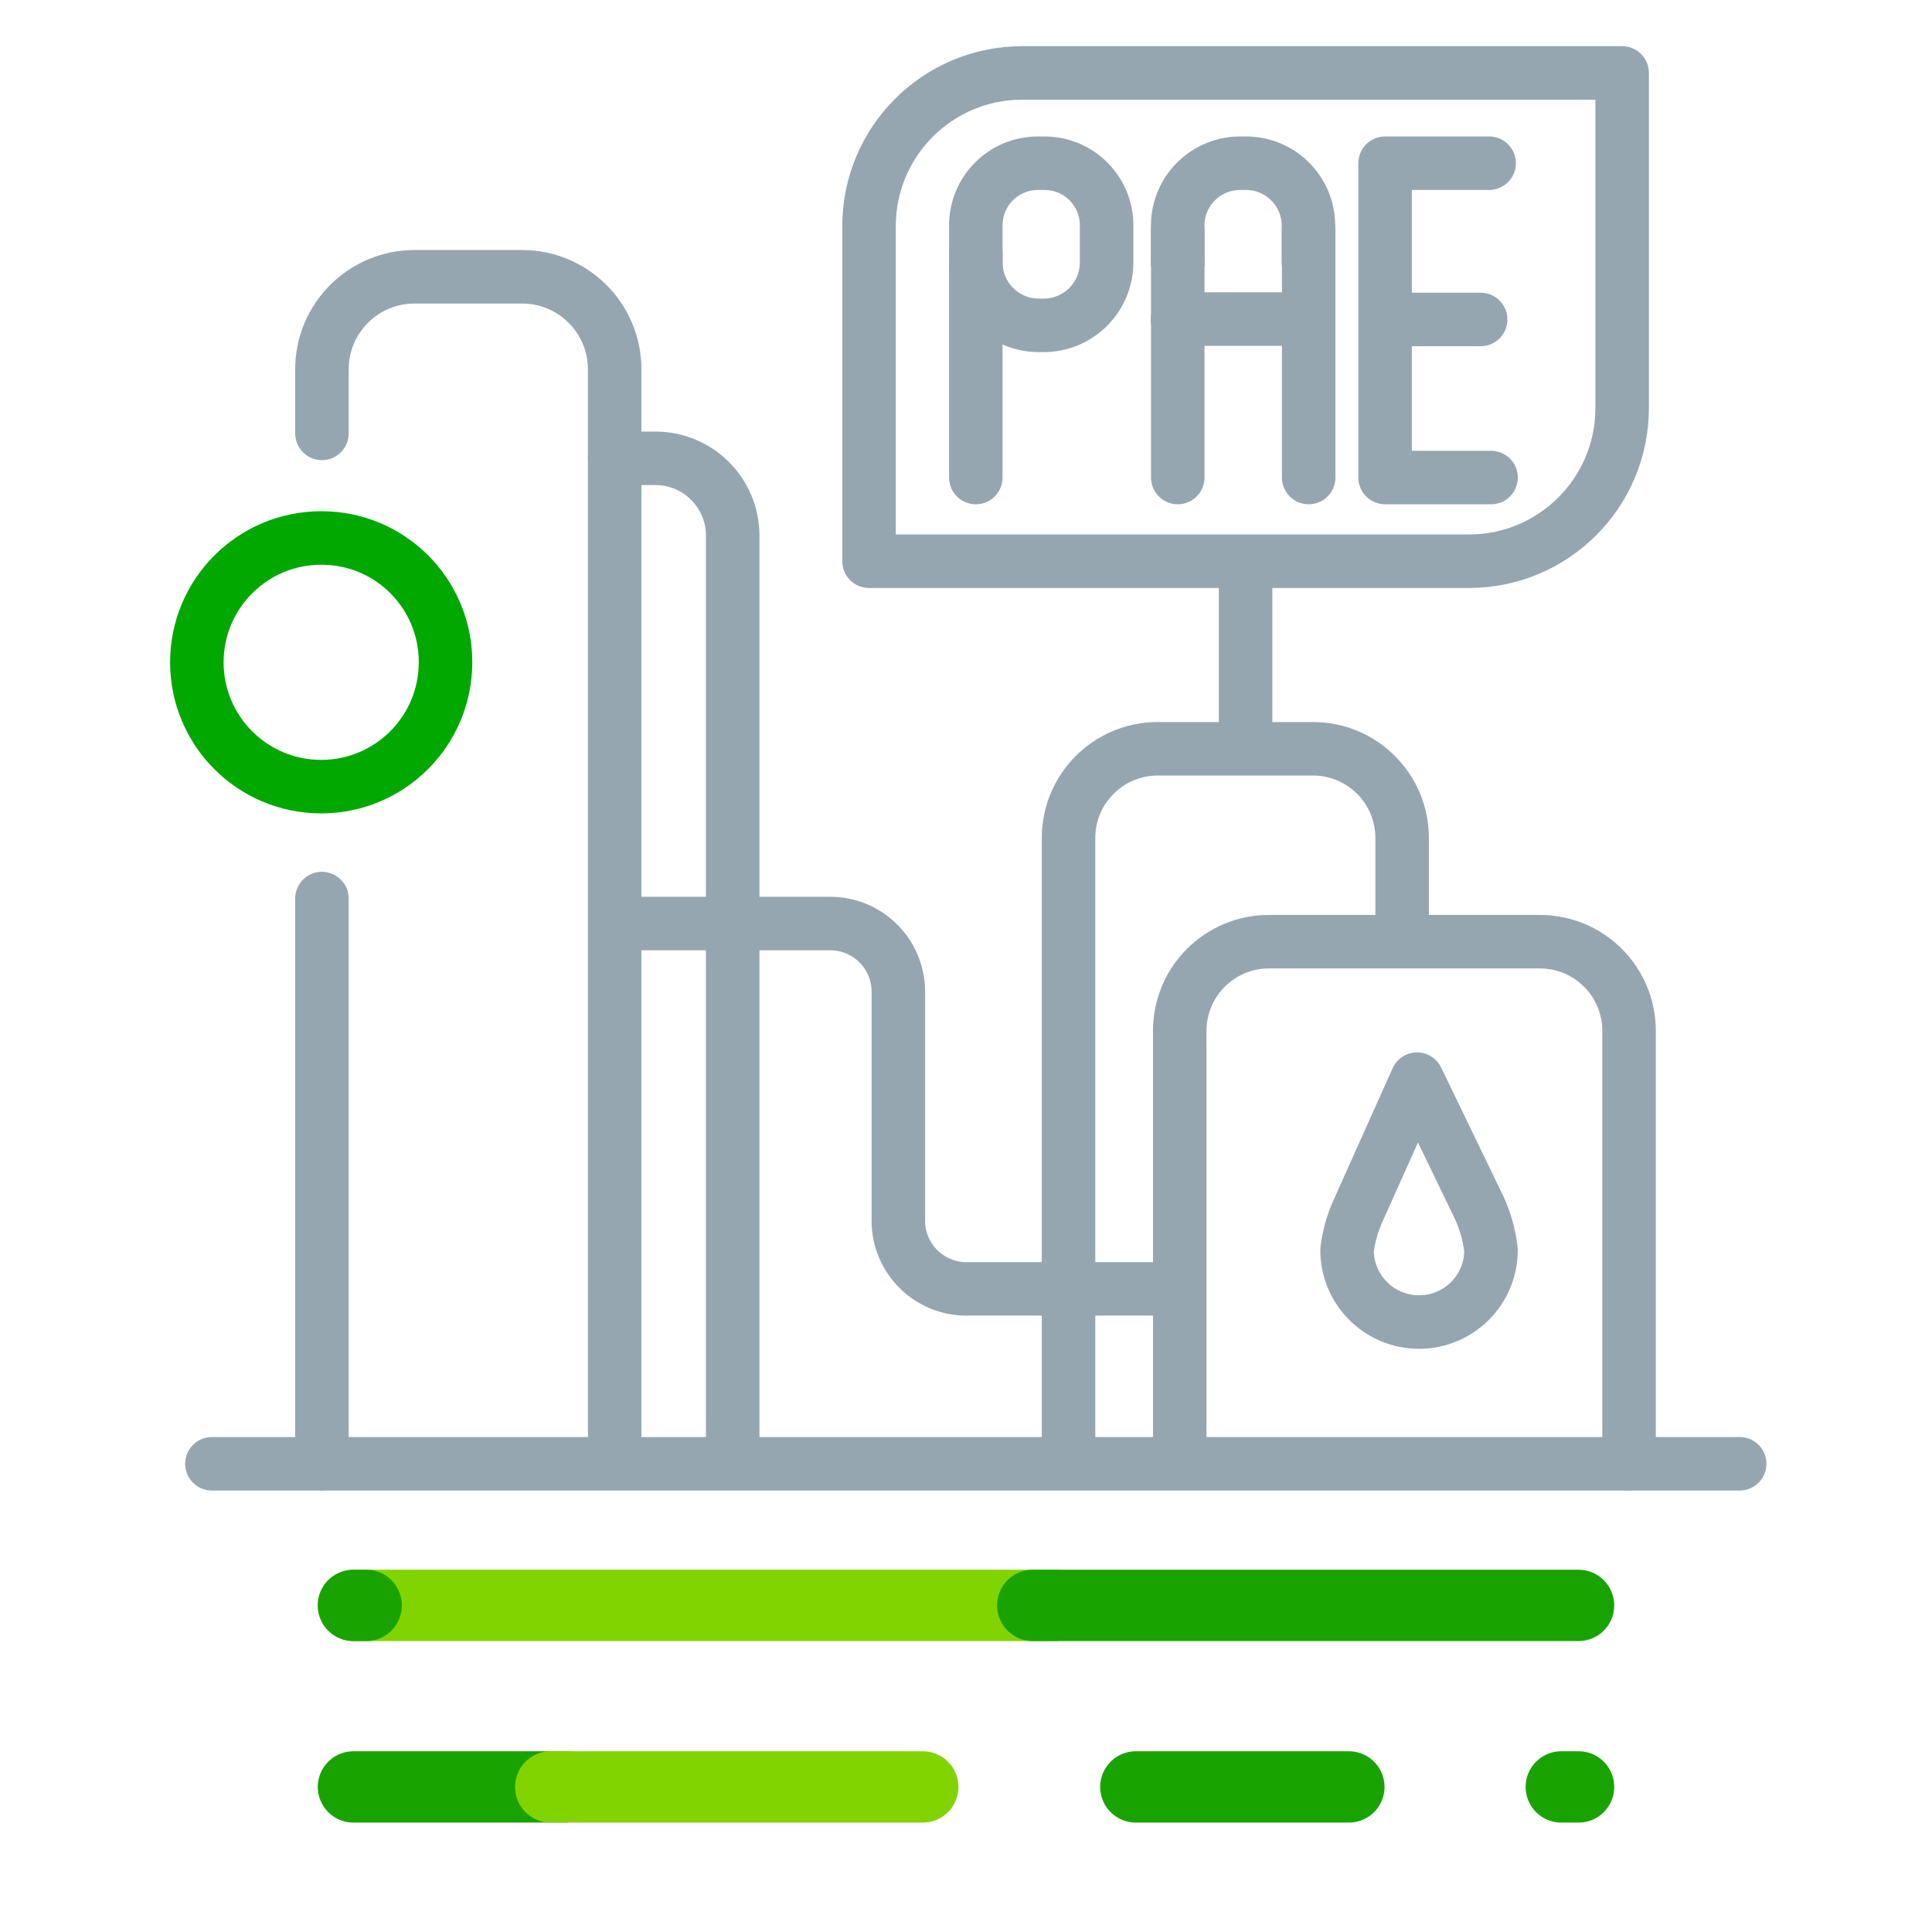
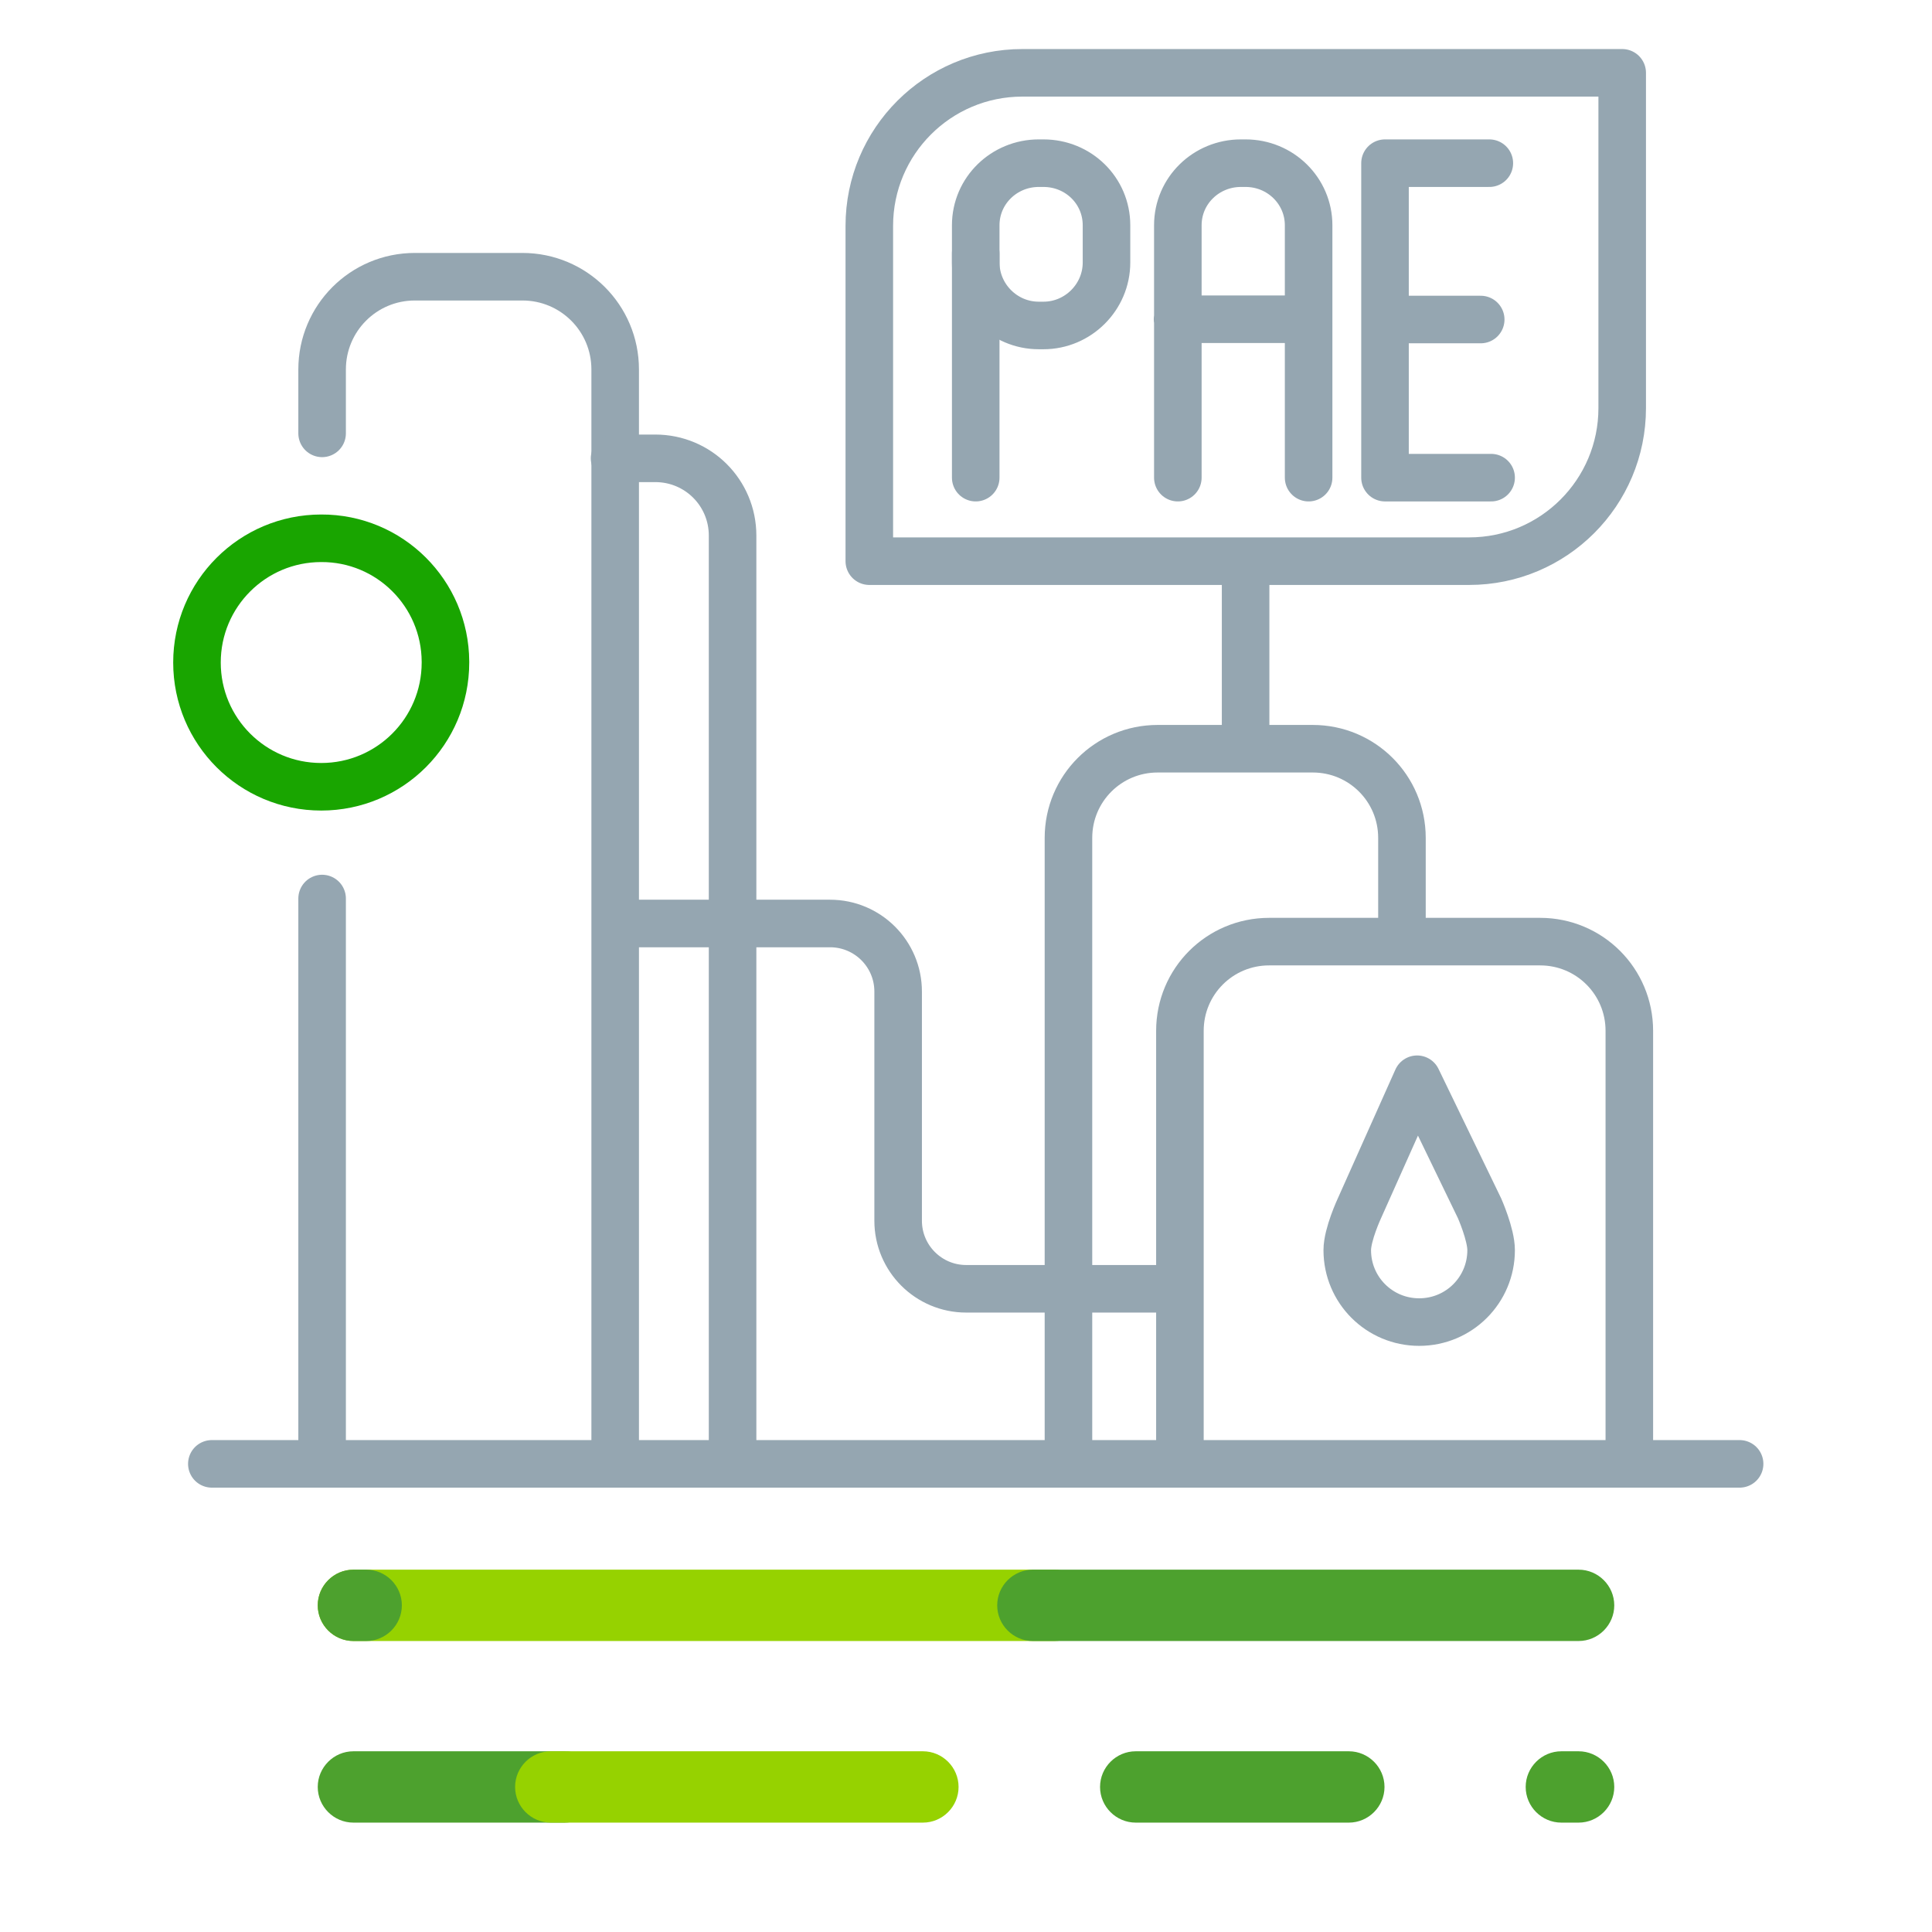
- <svg xmlns="http://www.w3.org/2000/svg" data-name="Grupo 15102" width="65" height="65">
-   <g data-name="Grupo 14928">
-     <g data-name="Grupo 14927" stroke-linecap="round" stroke-linejoin="round" stroke-width="1.8">
-       <path data-name="Línea 2719" fill="#95a6b1" stroke="#95a6b1" d="M7.13 49.247h51.399" />
-       <path data-name="Trazado 12405" d="M10.831 14.58v-2.153a3.115 3.115 0 013.116-3.115h3.618a3.115 3.115 0 013.115 3.115v36.586" fill="none" stroke="#95a6b1" />
-       <path data-name="Línea 2720" fill="none" stroke="#95a6b1" d="M10.831 49.242V30.231" />
-       <path data-name="Trazado 12406" d="M39.691 49.166V34.682a3 3 0 013-3h9.117a3 3 0 013 3v14.56" fill="none" stroke="#95a6b1" />
-       <path data-name="Trazado 12407" d="M35.95 49.166V28.192a3 3 0 013-3h5.223a3 3 0 013 3v3.337" fill="none" stroke="#95a6b1" />
-       <path data-name="Trazado 12408" d="M20.68 15.42h1.371a2.6 2.6 0 012.6 2.6v31" fill="none" stroke="#95a6b1" />
-       <path data-name="Trazado 12409" d="M20.908 31.071h7.023a2.293 2.293 0 012.293 2.293v7.706a2.292 2.292 0 002.293 2.293h6.922" fill="none" stroke="#95a6b1" />
-       <path data-name="Trazado 12410" d="M49.775 40.65l-2.1-4.343-1.946 4.343a4.58 4.58 0 00-.409 1.407 2.422 2.422 0 004.844 0 4.754 4.754 0 00-.389-1.407z" fill="none" stroke="#95a6b1" />
-       <path data-name="Línea 2721" fill="none" stroke="#95a6b1" d="M41.907 18.907v5.998" />
-       <path data-name="Rectángulo 5098" d="M34.391 2.454h20.184v11.275a5.153 5.153 0 01-5.153 5.153H29.238h0V7.607a5.153 5.153 0 015.153-5.153z" fill="none" stroke="#95a6b1" />
-       <g data-name="Grupo 14926" fill="none" stroke="#95a6b1">
-         <path data-name="Línea 2722" d="M32.83 16.066V8.528" />
-         <path data-name="Rectángulo 5099" d="M34.919 5.491h.219a2.088 2.088 0 012.093 2.088v1.249a2.118 2.118 0 01-2.122 2.118h-.16a2.118 2.118 0 01-2.118-2.118V7.579a2.088 2.088 0 012.088-2.088z" />
-         <g data-name="Grupo 14925">
-           <path data-name="Trazado 12411" d="M44.021 8.828V7.579A2.1 2.1 0 0041.9 5.491h-.16a2.1 2.1 0 00-2.118 2.088v1.249" />
-           <path data-name="Línea 2723" d="M39.625 8.828v7.238" />
-           <path data-name="Línea 2724" d="M39.625 7.748v1.08" />
-           <path data-name="Línea 2725" d="M44.029 8.828v7.238" />
-           <path data-name="Línea 2726" d="M44.029 7.748v1.08" />
-           <path data-name="Línea 2727" d="M39.616 10.735h4.412" />
-         </g>
-         <path data-name="Trazado 12412" d="M50.1 5.491h-3.5v10.575h3.565" />
-         <path data-name="Línea 2728" d="M49.815 10.748h-3.053" />
-       </g>
-       <path data-name="Trazado 11848" d="M14.989 22.288a4.183 4.183 0 11-4.183-4.188h0a4.168 4.168 0 014.183 4.151z" fill="none" stroke="#00a800" />
+ <svg xmlns="http://www.w3.org/2000/svg" xmlns:xlink="http://www.w3.org/1999/xlink" version="1.1" id="Capa_1" x="0" y="0" viewBox="0 0 65 65" xml:space="preserve">
+   <style>.st1,.st2{fill:none}.st2{stroke:#95a6b1;stroke-width:1.6;stroke-linecap:round;stroke-linejoin:round}.st5{fill:#4da12e}</style>
+   <g id="Capa_1_1_">
+     <g id="Grupo_14998_2_" transform="translate(-83.703)">
+       <path id="Rectángulo_3799-2_1_" class="st1" d="M83.7 0h65v65h-65z" />
+       <path class="st2" d="M90.83 49.25h51.4M94.54 14.58v-2.15c0-1.72 1.39-3.12 3.12-3.12h3.62c1.72 0 3.12 1.39 3.12 3.12v36.59m-9.86.22V30.23m28.86 18.94V34.68c0-1.66 1.34-3 3-3h9.12c1.66 0 3 1.34 3 3v14.56" />
+       <path class="st2" d="M119.65 49.17V28.19c0-1.66 1.34-3 3-3h5.22c1.66 0 3 1.34 3 3v3.34m-26.49-16.11h1.37c1.44 0 2.6 1.16 2.6 2.6v31" />
+       <path class="st2" d="M104.61 31.07h7.02a2.29 2.29 0 012.29 2.29v7.71a2.29 2.29 0 002.29 2.29h6.92m10.35-2.71l-2.1-4.34-1.94 4.34s-.41.88-.41 1.41c0 1.34 1.08 2.42 2.42 2.42s2.42-1.08 2.42-2.42c0-.53-.39-1.41-.39-1.41zm-7.87-21.74v5.99m12.67-22.45H118.1a5.15 5.15 0 00-5.15 5.15v11.28h20.18a5.15 5.15 0 005.15-5.15V2.45zm-21.75 13.62V8.53" />
+       <path class="st2" d="M118.81 5.49h-.16c-1.16 0-2.12.92-2.12 2.09v1.25c0 1.16.95 2.12 2.12 2.12h.16c1.16 0 2.12-.95 2.12-2.12V7.58c0-1.17-.95-2.09-2.12-2.09zm8.92 3.34V7.58c0-1.16-.95-2.09-2.12-2.09h-.16c-1.16 0-2.12.92-2.12 2.09v1.25m0 0v7.24m0-8.32v1.08m4.4 0v7.24m0-8.32v1.08m-4.41 1.91h4.41m6.08-5.25h-3.51v10.58h3.57m-.35-5.32h-3.05" />
+       <path id="Trazado_11848_2_" d="M98.69 22.29c0 2.31-1.87 4.18-4.18 4.18s-4.18-1.87-4.18-4.18 1.87-4.18 4.18-4.18h0c2.3-.01 4.17 1.85 4.18 4.15v.03z" fill="none" stroke="#19a500" stroke-width="1.6" stroke-linecap="round" stroke-linejoin="round" stroke-miterlimit="10" />
    </g>
-   </g>
-   <path data-name="Rectángulo 3799-2" fill="none" d="M0 0h65v65H0z" />
-   <g data-name="Grupo 14931">
-     <g data-name="Grupo 14930" fill="none">
-       <path data-name="Rectángulo 5100" d="M0 48.259h65V65H0z" />
-       <g data-name="Grupo 14929" stroke-linecap="round" stroke-linejoin="round" stroke-width="2.4">
-         <path data-name="Línea 2729" stroke="#19a301" d="M38.214 60.119h7.167" />
-         <path data-name="Línea 2730" stroke="#19a301" d="M52.528 60.119h.581" />
-         <path data-name="Línea 2731" stroke="#19a301" d="M11.891 60.119h7.101" />
-         <path data-name="Línea 2732" stroke="#82d400" d="M18.529 60.119h12.517" />
-         <path data-name="Línea 2733" stroke="#82d400" d="M11.891 54.012h23.582" />
-         <path data-name="Línea 2734" stroke="#19a301" d="M34.746 54.012h18.363" />
-         <path data-name="Línea 2735" stroke="#19a301" d="M11.891 54.012h.429" />
-       </g>
+     <defs>
+       <path id="SVGID_1_" d="M0 48.26h65V65H0z" />
+     </defs>
+     <clipPath id="SVGID_2_">
+       <use xlink:href="#SVGID_1_" overflow="visible" />
+     </clipPath>
+     <g clip-path="url(#SVGID_2_)">
+       <path class="st1" d="M0 48.26h65V65H0z" />
+       <path class="st5" d="M45.38 61.32h-7.17c-.66 0-1.2-.54-1.2-1.2s.54-1.2 1.2-1.2h7.17c.66 0 1.2.54 1.2 1.2s-.54 1.2-1.2 1.2zm7.73 0h-.58c-.66 0-1.2-.54-1.2-1.2s.54-1.2 1.2-1.2h.58c.66 0 1.2.54 1.2 1.2s-.54 1.2-1.2 1.2zm-34.12 0h-7.1c-.66 0-1.2-.54-1.2-1.2s.54-1.2 1.2-1.2h7.1c.66 0 1.2.54 1.2 1.2s-.54 1.2-1.2 1.2z" />
+       <path d="M31.05 61.32H18.53c-.66 0-1.2-.54-1.2-1.2s.54-1.2 1.2-1.2h12.52c.66 0 1.2.54 1.2 1.2s-.54 1.2-1.2 1.2zm4.42-6.11H11.89c-.66 0-1.2-.54-1.2-1.2s.54-1.2 1.2-1.2h23.58c.66 0 1.2.54 1.2 1.2s-.54 1.2-1.2 1.2z" fill="#96d200" />
+       <path class="st5" d="M53.11 55.21H34.75c-.66 0-1.2-.54-1.2-1.2s.54-1.2 1.2-1.2h18.36c.66 0 1.2.54 1.2 1.2s-.54 1.2-1.2 1.2zm-40.79 0h-.43c-.66 0-1.2-.54-1.2-1.2s.54-1.2 1.2-1.2h.43c.66 0 1.2.54 1.2 1.2s-.54 1.2-1.2 1.2z" />
    </g>
  </g>
</svg>
